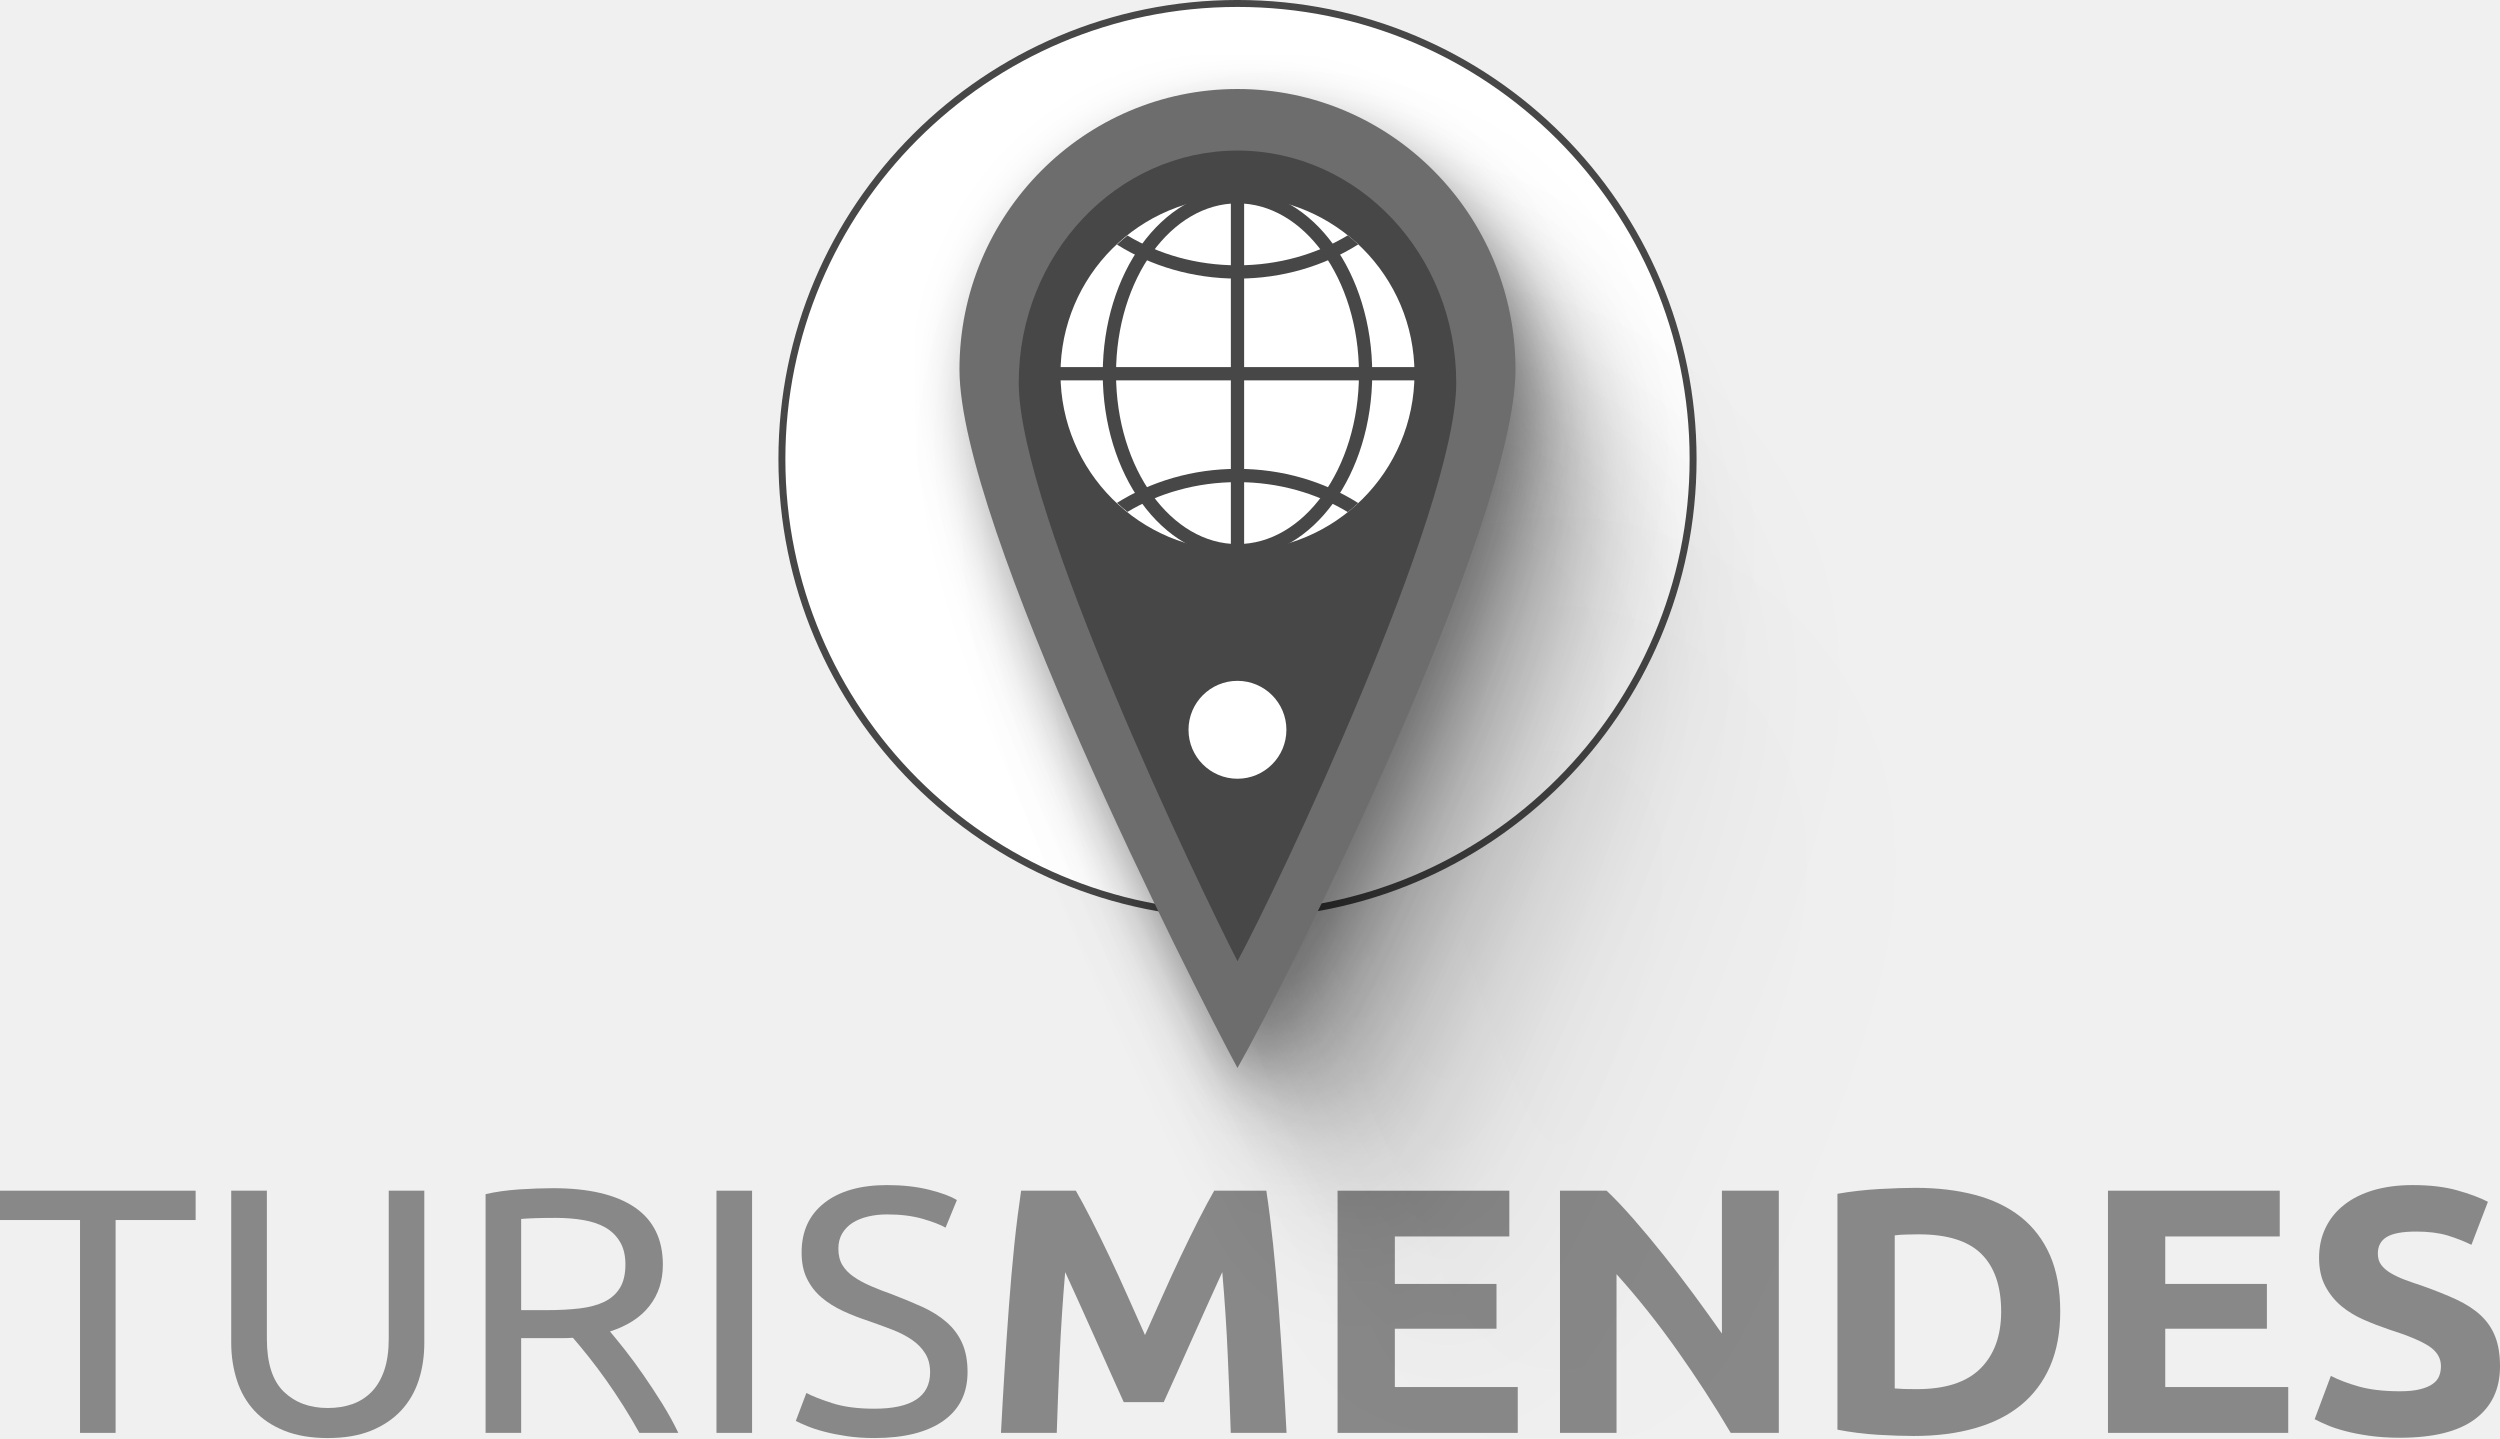
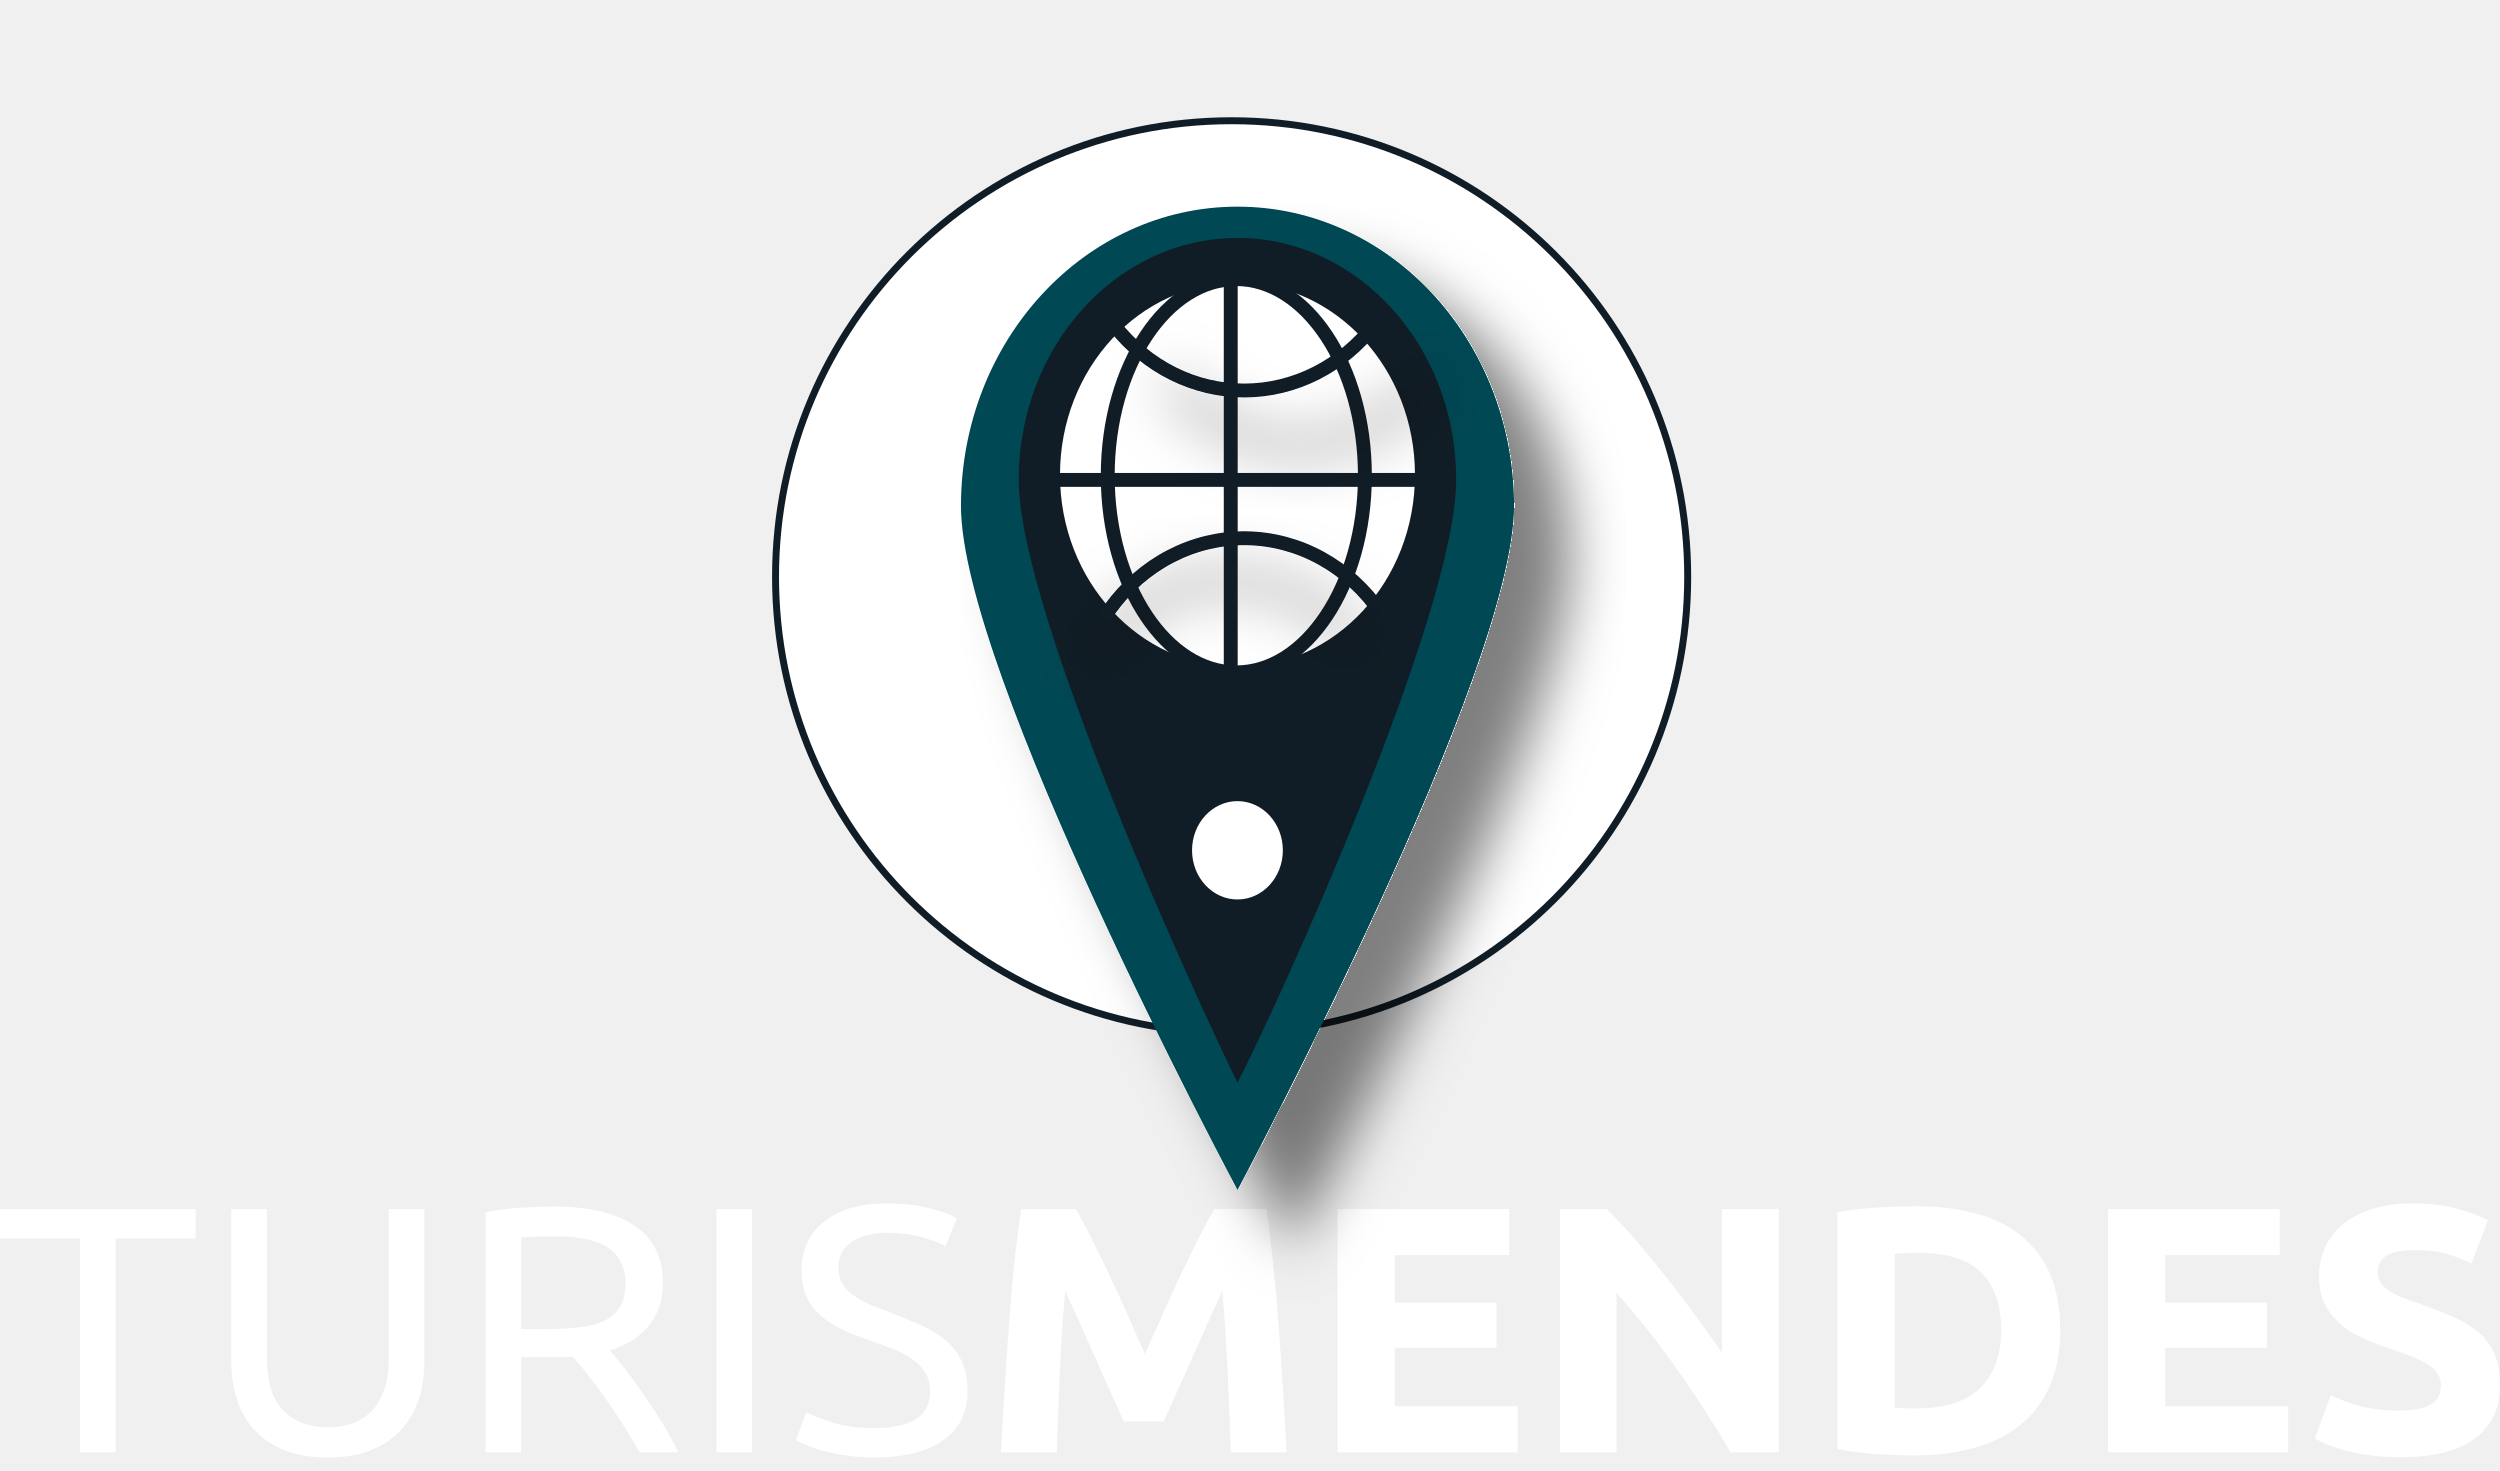
- <svg xmlns="http://www.w3.org/2000/svg" width="226" height="130" viewBox="0 0 226 130" fill="none">
-   <g clip-path="url(#clip0_1299_11507)">
-     <path d="M17.685 107.638V110.29H10.45V129.532H7.234V110.29H0V107.638H17.685Z" fill="#888888" />
-     <path d="M29.634 130C28.13 130 26.822 129.782 25.716 129.34C24.611 128.898 23.7 128.289 22.992 127.521C22.285 126.752 21.759 125.842 21.422 124.792C21.078 123.735 20.902 122.601 20.902 121.378V107.638H24.125V121.032C24.125 123.223 24.631 124.811 25.649 125.804C26.667 126.79 27.995 127.284 29.634 127.284C30.449 127.284 31.198 127.162 31.872 126.925C32.546 126.682 33.126 126.304 33.611 125.804C34.097 125.298 34.474 124.651 34.744 123.857C35.007 123.069 35.142 122.127 35.142 121.032V107.638H38.358V121.378C38.358 122.601 38.19 123.735 37.846 124.792C37.502 125.842 36.969 126.752 36.254 127.521C35.533 128.289 34.623 128.898 33.531 129.34C32.438 129.782 31.137 130 29.634 130Z" fill="#888888" />
-     <path d="M55.143 120.365C55.5 120.788 55.945 121.339 56.491 122.024C57.03 122.71 57.59 123.466 58.163 124.298C58.743 125.131 59.309 126.002 59.876 126.905C60.435 127.815 60.921 128.686 61.319 129.532H57.799C57.354 128.731 56.875 127.917 56.356 127.098C55.837 126.278 55.311 125.49 54.779 124.74C54.246 123.997 53.727 123.293 53.201 122.639C52.682 121.986 52.216 121.422 51.792 120.935C51.508 120.955 51.212 120.967 50.915 120.967C50.618 120.967 50.308 120.967 50.005 120.967H47.112V129.532H43.897V107.951C44.8 107.74 45.818 107.599 46.931 107.522C48.05 107.452 49.075 107.413 50.005 107.413C53.234 107.413 55.695 107.996 57.388 109.149C59.08 110.308 59.923 112.038 59.923 114.331C59.923 115.785 59.518 117.028 58.709 118.059C57.907 119.091 56.714 119.859 55.143 120.365ZM50.268 110.097C48.892 110.097 47.847 110.129 47.112 110.193V118.437H49.405C50.511 118.437 51.508 118.386 52.392 118.283C53.275 118.175 54.023 117.976 54.63 117.681C55.237 117.387 55.709 116.97 56.039 116.432C56.37 115.894 56.538 115.183 56.538 114.299C56.538 113.479 56.37 112.794 56.039 112.249C55.709 111.698 55.264 111.269 54.698 110.949C54.131 110.635 53.471 110.417 52.709 110.289C51.94 110.161 51.131 110.097 50.268 110.097Z" fill="#888888" />
-     <path d="M64.769 107.638H67.988V129.532H64.769V107.638Z" fill="#888888" />
-     <path d="M79.039 127.347C82.403 127.347 84.082 126.252 84.082 124.061C84.082 123.388 83.934 122.812 83.63 122.338C83.334 121.864 82.929 121.454 82.424 121.108C81.911 120.762 81.331 120.461 80.684 120.211C80.03 119.955 79.336 119.705 78.608 119.449C77.765 119.173 76.969 118.866 76.221 118.52C75.466 118.168 74.812 117.758 74.259 117.284C73.706 116.81 73.268 116.246 72.951 115.593C72.627 114.946 72.465 114.151 72.465 113.229C72.465 111.307 73.153 109.815 74.528 108.739C75.897 107.669 77.785 107.131 80.199 107.131C81.594 107.131 82.862 107.272 84.001 107.554C85.141 107.842 85.97 108.149 86.503 108.489L85.478 110.981C85.013 110.712 84.318 110.443 83.401 110.18C82.484 109.917 81.419 109.783 80.199 109.783C79.578 109.783 79.005 109.847 78.473 109.975C77.94 110.097 77.482 110.289 77.077 110.539C76.679 110.795 76.369 111.115 76.133 111.506C75.904 111.897 75.789 112.351 75.789 112.877C75.789 113.466 75.911 113.966 76.153 114.363C76.396 114.766 76.74 115.119 77.178 115.42C77.623 115.727 78.136 116.009 78.722 116.259C79.309 116.515 79.956 116.765 80.664 117.015C81.662 117.399 82.572 117.777 83.401 118.155C84.231 118.533 84.952 118.988 85.559 119.513C86.166 120.038 86.638 120.666 86.968 121.39C87.298 122.12 87.467 122.998 87.467 124.029C87.467 125.951 86.732 127.424 85.262 128.455C83.786 129.486 81.716 129.999 79.039 129.999C78.129 129.999 77.293 129.941 76.531 129.826C75.769 129.711 75.088 129.576 74.495 129.416C73.895 129.262 73.382 129.089 72.951 128.91C72.519 128.731 72.182 128.583 71.939 128.455L72.897 125.925C73.409 126.2 74.185 126.508 75.223 126.841C76.261 127.18 77.535 127.347 79.039 127.347Z" fill="#888888" />
-     <path d="M97.257 107.638C97.655 108.33 98.114 109.188 98.64 110.213C99.159 111.231 99.698 112.339 100.265 113.524C100.838 114.716 101.39 115.933 101.943 117.176C102.503 118.418 103.022 119.591 103.508 120.686C104 119.591 104.526 118.418 105.079 117.176C105.631 115.933 106.191 114.716 106.757 113.524C107.324 112.339 107.863 111.231 108.382 110.213C108.908 109.188 109.367 108.33 109.764 107.638H114.477C114.7 109.092 114.902 110.719 115.091 112.519C115.28 114.319 115.448 116.189 115.59 118.143C115.731 120.09 115.866 122.044 115.987 123.998C116.109 125.958 116.217 127.803 116.304 129.532H111.261C111.194 127.399 111.106 125.087 110.991 122.576C110.884 120.071 110.715 117.547 110.493 114.998C110.095 115.882 109.657 116.862 109.164 117.932C108.679 119.008 108.193 120.084 107.715 121.16C107.236 122.23 106.778 123.261 106.339 124.235C105.888 125.215 105.51 126.054 105.2 126.752H101.586C101.276 126.054 100.898 125.215 100.453 124.235C100.008 123.261 99.55 122.23 99.078 121.16C98.593 120.084 98.114 119.008 97.628 117.932C97.143 116.862 96.691 115.882 96.293 114.998C96.071 117.547 95.909 120.071 95.794 122.576C95.687 125.087 95.599 127.399 95.531 129.532H90.488C90.576 127.803 90.684 125.958 90.805 123.998C90.927 122.044 91.055 120.09 91.203 118.143C91.344 116.189 91.513 114.319 91.695 112.519C91.884 110.719 92.093 109.092 92.309 107.638H97.257Z" fill="#888888" />
-     <path d="M120.916 129.532V107.638H136.443V111.776H126.094V116.067H135.284V120.116H126.094V125.388H137.205V129.532H120.916Z" fill="#888888" />
-     <path d="M156.456 129.532C154.973 127.021 153.368 124.549 151.642 122.108C149.916 119.661 148.083 117.355 146.134 115.184V129.532H141.023V107.638H145.237C145.972 108.33 146.775 109.181 147.665 110.194C148.548 111.206 149.451 112.282 150.368 113.435C151.285 114.581 152.195 115.773 153.106 117.003C154.009 118.233 154.865 119.418 155.661 120.558V107.638H160.805V129.532H156.456Z" fill="#888888" />
-     <path d="M171.284 125.515C171.526 125.534 171.809 125.554 172.126 125.566C172.45 125.573 172.827 125.579 173.272 125.579C175.862 125.579 177.783 124.958 179.03 123.715C180.278 122.472 180.905 120.756 180.905 118.565C180.905 116.272 180.305 114.53 179.111 113.351C177.918 112.172 176.03 111.583 173.441 111.583C173.084 111.583 172.72 111.589 172.342 111.602C171.964 111.609 171.614 111.634 171.284 111.679V125.515ZM186.245 118.565C186.245 120.461 185.934 122.114 185.321 123.523C184.701 124.939 183.817 126.104 182.678 127.033C181.538 127.962 180.15 128.654 178.518 129.115C176.88 129.583 175.046 129.813 173.01 129.813C172.079 129.813 170.994 129.775 169.753 129.704C168.519 129.628 167.299 129.474 166.105 129.243V107.919C167.299 107.708 168.546 107.567 169.841 107.49C171.135 107.419 172.241 107.381 173.171 107.381C175.14 107.381 176.927 107.592 178.531 108.015C180.136 108.438 181.512 109.098 182.664 110.001C183.811 110.91 184.701 112.07 185.321 113.479C185.934 114.888 186.245 116.586 186.245 118.565Z" fill="#888888" />
-     <path d="M190.561 129.532V107.638H206.088V111.776H195.739V116.067H204.928V120.116H195.739V125.388H206.857V129.532H190.561Z" fill="#888888" />
-     <path d="M216.946 125.771C217.674 125.771 218.281 125.714 218.753 125.592C219.231 125.477 219.609 125.323 219.899 125.118C220.189 124.919 220.384 124.682 220.492 124.413C220.607 124.138 220.661 123.83 220.661 123.491C220.661 122.78 220.31 122.184 219.602 121.71C218.894 121.236 217.674 120.724 215.948 120.179C215.199 119.923 214.444 119.635 213.696 119.308C212.941 118.981 212.267 118.571 211.667 118.078C211.073 117.578 210.588 116.983 210.21 116.272C209.833 115.567 209.644 114.709 209.644 113.703C209.644 112.691 209.846 111.781 210.244 110.968C210.642 110.154 211.201 109.469 211.936 108.899C212.664 108.329 213.548 107.893 214.586 107.586C215.631 107.285 216.804 107.131 218.105 107.131C219.656 107.131 220.991 107.285 222.124 107.605C223.25 107.919 224.18 108.265 224.908 108.643L223.418 112.531C222.771 112.217 222.063 111.935 221.274 111.692C220.492 111.455 219.541 111.333 218.436 111.333C217.202 111.333 216.312 111.493 215.766 111.82C215.226 112.146 214.957 112.646 214.957 113.319C214.957 113.722 215.051 114.055 215.253 114.331C215.449 114.606 215.732 114.856 216.096 115.074C216.467 115.298 216.885 115.497 217.357 115.676C217.836 115.855 218.362 116.041 218.935 116.227C220.128 116.65 221.173 117.066 222.056 117.476C222.94 117.886 223.674 118.366 224.261 118.911C224.848 119.462 225.286 120.102 225.569 120.839C225.859 121.576 226.001 122.472 226.001 123.523C226.001 125.566 225.252 127.155 223.749 128.282C222.245 129.41 219.973 129.973 216.946 129.973C215.928 129.973 215.011 129.909 214.188 129.794C213.372 129.679 212.651 129.538 212.017 129.371C211.383 129.205 210.844 129.025 210.392 128.833C209.941 128.641 209.556 128.462 209.246 128.295L210.709 124.381C211.39 124.733 212.24 125.06 213.244 125.342C214.249 125.624 215.483 125.771 216.946 125.771Z" fill="#888888" />
-     <path d="M153.056 41.499C153.056 64.245 134.617 82.686 111.87 82.686C89.122 82.686 70.684 64.245 70.684 41.499C70.684 18.755 89.122 0.313 111.87 0.313C134.617 0.313 153.056 18.755 153.056 41.499Z" fill="white" stroke="#474747" stroke-width="0.628" />
-     <g filter="url(#filter0_ddddd_1299_11507)">
-       <path d="M137 33.399C137 47.401 116.372 88.65 111.868 96.543C107.601 88.65 86.736 47.401 86.736 33.399C86.736 19.397 97.988 8.046 111.868 8.046C125.748 8.046 137 19.397 137 33.399Z" fill="#6D6D6D" />
-     </g>
-     <path d="M131.644 34.606C131.644 46.2 115.413 80.356 111.869 86.891C108.511 80.356 92.094 46.2 92.094 34.606C92.094 23.011 100.947 13.612 111.869 13.612C122.79 13.612 131.644 23.011 131.644 34.606Z" fill="#474747" />
-     <path d="M111.866 70.398C114.31 70.398 116.291 68.417 116.291 65.973C116.291 63.529 114.31 61.548 111.866 61.548C109.423 61.548 107.441 63.529 107.441 65.973C107.441 68.417 109.423 70.398 111.866 70.398Z" fill="white" />
-     <path d="M111.869 49.785C120.706 49.785 127.869 42.622 127.869 33.785C127.869 24.949 120.706 17.785 111.869 17.785C103.033 17.785 95.869 24.949 95.869 33.785C95.869 42.622 103.033 49.785 111.869 49.785Z" fill="white" />
-     <path d="M121.84 21.277C119.01 22.982 115.58 23.984 111.869 23.984C108.17 23.984 104.75 22.988 101.926 21.293C101.598 21.553 101.281 21.825 100.975 22.109C104.055 24.045 107.817 25.186 111.869 25.186C115.933 25.186 119.703 24.039 122.787 22.094C122.482 21.809 122.166 21.537 121.84 21.277Z" fill="#474747" />
-     <path d="M111.869 42.385C107.816 42.385 104.055 43.525 100.975 45.461C101.28 45.745 101.597 46.016 101.924 46.275C104.748 44.58 108.169 43.584 111.869 43.584C115.581 43.584 119.01 44.588 121.84 46.293C122.166 46.033 122.482 45.76 122.787 45.475C119.703 43.53 115.932 42.385 111.869 42.385Z" fill="#474747" />
-     <path d="M111.87 49.785C118.265 49.785 123.45 42.622 123.45 33.785C123.45 24.949 118.265 17.785 111.87 17.785C105.474 17.785 100.289 24.949 100.289 33.785C100.289 42.622 105.474 49.785 111.87 49.785Z" stroke="#474747" stroke-width="1.2" stroke-linecap="square" />
-     <path d="M111.869 17.785V49.785" stroke="#474747" stroke-width="1.2" stroke-linecap="square" />
-     <path d="M95.869 33.785H127.869" stroke="#474747" stroke-width="1.2" stroke-linecap="square" />
+ <svg xmlns="http://www.w3.org/2000/svg" width="136" height="80" viewBox="0 0 136 80" fill="none">
+   <path d="M10.642 65.772V67.375H6.289V79.006H4.353V67.375H0V65.772H10.642Z" fill="white" />
+   <path d="M17.832 79.289C16.927 79.289 16.14 79.157 15.475 78.89C14.81 78.623 14.262 78.255 13.836 77.791C13.41 77.326 13.093 76.776 12.89 76.141C12.684 75.502 12.578 74.817 12.578 74.078V65.772H14.518V73.868C14.518 75.193 14.822 76.153 15.434 76.753C16.047 77.349 16.846 77.647 17.832 77.647C18.323 77.647 18.774 77.574 19.179 77.431C19.585 77.283 19.934 77.055 20.226 76.753C20.518 76.447 20.745 76.056 20.908 75.576C21.066 75.1 21.147 74.531 21.147 73.868V65.772H23.082V74.078C23.082 74.817 22.981 75.502 22.774 76.141C22.567 76.776 22.247 77.326 21.817 77.791C21.382 78.255 20.835 78.623 20.177 78.89C19.52 79.157 18.737 79.289 17.832 79.289Z" fill="white" />
+   <path d="M33.185 73.466C33.401 73.721 33.668 74.054 33.997 74.468C34.322 74.883 34.658 75.34 35.003 75.843C35.352 76.346 35.693 76.873 36.034 77.419C36.37 77.969 36.663 78.495 36.902 79.006H34.784C34.516 78.522 34.228 78.031 33.916 77.535C33.603 77.039 33.287 76.563 32.966 76.11C32.646 75.661 32.334 75.235 32.017 74.84C31.705 74.445 31.425 74.104 31.169 73.81C30.999 73.822 30.82 73.829 30.642 73.829C30.463 73.829 30.276 73.829 30.094 73.829H28.353V79.006H26.418V65.962C26.962 65.834 27.574 65.749 28.244 65.703C28.917 65.66 29.534 65.637 30.094 65.637C32.037 65.637 33.518 65.989 34.537 66.686C35.555 67.387 36.062 68.432 36.062 69.818C36.062 70.697 35.819 71.448 35.332 72.072C34.849 72.695 34.131 73.16 33.185 73.466ZM30.252 67.259C29.424 67.259 28.796 67.278 28.353 67.317V72.3H29.733C30.398 72.3 30.999 72.269 31.53 72.207C32.062 72.141 32.512 72.021 32.877 71.843C33.242 71.665 33.526 71.413 33.725 71.088C33.924 70.763 34.025 70.333 34.025 69.799C34.025 69.303 33.924 68.889 33.725 68.56C33.526 68.227 33.258 67.968 32.918 67.774C32.577 67.584 32.179 67.453 31.721 67.375C31.258 67.298 30.771 67.259 30.252 67.259Z" fill="white" />
+   <path d="M38.977 65.772H40.913V79.006H38.977V65.772Z" fill="white" />
+   <path d="M47.561 77.685C49.586 77.685 50.596 77.023 50.596 75.699C50.596 75.293 50.507 74.944 50.324 74.658C50.146 74.371 49.902 74.123 49.598 73.914C49.29 73.705 48.941 73.523 48.551 73.372C48.158 73.217 47.74 73.066 47.302 72.911C46.795 72.745 46.316 72.559 45.865 72.35C45.411 72.137 45.017 71.889 44.685 71.603C44.352 71.316 44.088 70.975 43.898 70.581C43.703 70.189 43.605 69.709 43.605 69.152C43.605 67.99 44.019 67.088 44.847 66.438C45.671 65.791 46.807 65.466 48.259 65.466C49.099 65.466 49.862 65.551 50.547 65.721C51.233 65.896 51.732 66.081 52.053 66.287L51.436 67.793C51.156 67.63 50.738 67.468 50.186 67.309C49.635 67.15 48.994 67.069 48.259 67.069C47.886 67.069 47.541 67.108 47.221 67.185C46.9 67.258 46.624 67.375 46.381 67.526C46.141 67.68 45.955 67.874 45.813 68.11C45.675 68.347 45.606 68.621 45.606 68.939C45.606 69.295 45.679 69.597 45.825 69.837C45.971 70.081 46.178 70.294 46.442 70.476C46.709 70.662 47.018 70.832 47.371 70.983C47.724 71.138 48.113 71.289 48.539 71.44C49.14 71.672 49.687 71.901 50.186 72.129C50.685 72.358 51.12 72.633 51.485 72.95C51.85 73.268 52.134 73.647 52.333 74.085C52.532 74.526 52.633 75.056 52.633 75.68C52.633 76.841 52.191 77.732 51.306 78.355C50.418 78.978 49.172 79.288 47.561 79.288C47.014 79.288 46.511 79.253 46.052 79.184C45.594 79.114 45.184 79.033 44.827 78.936C44.466 78.843 44.157 78.739 43.898 78.63C43.638 78.522 43.435 78.433 43.289 78.355L43.865 76.826C44.173 76.992 44.64 77.178 45.265 77.379C45.89 77.585 46.657 77.685 47.561 77.685Z" fill="white" />
+   <path d="M58.527 65.772C58.766 66.191 59.042 66.709 59.358 67.329C59.671 67.945 59.995 68.614 60.336 69.331C60.681 70.051 61.014 70.787 61.346 71.538C61.683 72.289 61.996 72.997 62.288 73.659C62.584 72.997 62.9 72.289 63.233 71.538C63.566 70.787 63.903 70.051 64.243 69.331C64.584 68.614 64.909 67.945 65.221 67.329C65.538 66.709 65.814 66.191 66.053 65.772H68.889C69.023 66.651 69.144 67.635 69.258 68.723C69.372 69.811 69.473 70.941 69.558 72.122C69.644 73.299 69.725 74.48 69.798 75.661C69.871 76.846 69.936 77.961 69.989 79.006H66.954C66.913 77.717 66.86 76.319 66.791 74.802C66.726 73.288 66.625 71.762 66.491 70.221C66.252 70.755 65.988 71.348 65.692 71.995C65.4 72.645 65.108 73.295 64.82 73.946C64.531 74.593 64.255 75.216 63.992 75.804C63.72 76.397 63.493 76.904 63.306 77.326H61.131C60.945 76.904 60.718 76.397 60.45 75.804C60.182 75.216 59.906 74.593 59.622 73.946C59.33 73.295 59.042 72.645 58.75 71.995C58.458 71.348 58.186 70.755 57.946 70.221C57.812 71.762 57.715 73.288 57.646 74.802C57.581 76.319 57.529 77.717 57.488 79.006H54.453C54.506 77.961 54.571 76.846 54.644 75.661C54.717 74.48 54.794 73.299 54.883 72.122C54.968 70.941 55.07 69.811 55.179 68.723C55.293 67.635 55.419 66.651 55.549 65.772H58.527Z" fill="white" />
+   <path d="M72.762 79.006V65.772H82.106V68.274H75.878V70.868H81.408V73.315H75.878V76.501H82.564V79.006H72.762Z" fill="white" />
+   <path d="M94.15 79.006C93.258 77.489 92.292 75.994 91.254 74.519C90.215 73.04 89.111 71.646 87.939 70.334V79.006H84.863V65.772H87.399C87.841 66.191 88.324 66.706 88.86 67.317C89.391 67.929 89.935 68.579 90.487 69.276C91.038 69.969 91.586 70.69 92.134 71.433C92.678 72.177 93.193 72.893 93.672 73.582V65.772H96.767V79.006H94.15Z" fill="white" />
+   <path d="M103.073 76.578C103.219 76.59 103.389 76.602 103.58 76.609C103.775 76.613 104.002 76.617 104.27 76.617C105.828 76.617 106.984 76.242 107.735 75.49C108.485 74.739 108.863 73.702 108.863 72.377C108.863 70.991 108.502 69.938 107.784 69.226C107.065 68.513 105.929 68.157 104.371 68.157C104.156 68.157 103.937 68.161 103.71 68.169C103.483 68.173 103.272 68.188 103.073 68.215V76.578ZM112.076 72.377C112.076 73.523 111.89 74.522 111.52 75.374C111.147 76.23 110.616 76.935 109.93 77.496C109.244 78.057 108.408 78.476 107.426 78.754C106.441 79.037 105.337 79.176 104.112 79.176C103.552 79.176 102.899 79.153 102.152 79.111C101.41 79.064 100.675 78.971 99.957 78.832V65.942C100.675 65.815 101.426 65.73 102.205 65.683C102.984 65.64 103.649 65.617 104.209 65.617C105.394 65.617 106.469 65.745 107.435 66.001C108.4 66.256 109.228 66.655 109.922 67.201C110.611 67.751 111.147 68.451 111.52 69.303C111.89 70.155 112.076 71.181 112.076 72.377Z" fill="white" />
+   <path d="M114.672 79.006V65.772H124.016V68.274H117.788V70.868H123.318V73.315H117.788V76.501H124.478V79.006H114.672Z" fill="white" />
+   <path d="M130.551 76.733C130.99 76.733 131.355 76.698 131.639 76.624C131.927 76.555 132.154 76.462 132.328 76.338C132.503 76.218 132.621 76.075 132.686 75.912C132.754 75.746 132.787 75.56 132.787 75.355C132.787 74.925 132.576 74.565 132.15 74.278C131.724 73.992 130.99 73.682 129.951 73.353C129.501 73.198 129.046 73.024 128.596 72.826C128.141 72.629 127.736 72.381 127.375 72.083C127.017 71.781 126.725 71.421 126.498 70.991C126.271 70.565 126.157 70.046 126.157 69.438C126.157 68.827 126.279 68.277 126.518 67.785C126.758 67.293 127.095 66.879 127.537 66.534C127.975 66.19 128.507 65.927 129.131 65.741C129.76 65.559 130.466 65.466 131.249 65.466C132.182 65.466 132.986 65.559 133.667 65.752C134.345 65.942 134.905 66.151 135.343 66.38L134.446 68.73C134.057 68.54 133.631 68.37 133.156 68.223C132.686 68.079 132.113 68.006 131.448 68.006C130.706 68.006 130.17 68.103 129.841 68.3C129.517 68.498 129.354 68.799 129.354 69.206C129.354 69.45 129.411 69.651 129.533 69.818C129.651 69.984 129.821 70.135 130.04 70.267C130.263 70.402 130.515 70.522 130.799 70.631C131.087 70.739 131.403 70.852 131.748 70.964C132.466 71.219 133.095 71.471 133.627 71.719C134.158 71.967 134.601 72.257 134.954 72.586C135.307 72.919 135.57 73.306 135.741 73.751C135.915 74.197 136 74.739 136 75.374C136 76.609 135.55 77.569 134.645 78.251C133.74 78.932 132.373 79.273 130.551 79.273C129.939 79.273 129.387 79.234 128.892 79.164C128.401 79.095 127.967 79.01 127.586 78.909C127.204 78.808 126.88 78.7 126.608 78.584C126.336 78.468 126.105 78.359 125.918 78.258L126.798 75.893C127.208 76.106 127.719 76.303 128.324 76.474C128.928 76.644 129.671 76.733 130.551 76.733Z" fill="white" />
+   <path d="M91.811 31.379C91.811 45.082 80.703 56.19 67 56.19C53.297 56.19 42.189 45.082 42.189 31.379C42.189 17.676 53.297 6.568 67 6.568C80.703 6.568 91.811 17.676 91.811 31.379Z" fill="white" stroke="#111D26" stroke-width="0.378" />
+   <g filter="url(#filter0_d_657_1082)">
+     <path d="M82.364 27.533C82.364 36.531 67.77 63.884 67.321 64.735C66.872 63.884 52.277 36.531 52.277 27.533C52.277 18.536 59.013 11.242 67.321 11.242C75.629 11.242 82.364 18.536 82.364 27.533Z" fill="#004854" />
  </g>
+   <path d="M79.218 26.11C79.218 33.381 69.451 54.801 67.318 58.9C65.297 54.801 55.418 33.381 55.418 26.11C55.418 18.839 60.746 12.944 67.318 12.944C73.89 12.944 79.218 18.839 79.218 26.11Z" fill="#111D26" />
+   <ellipse cx="67.317" cy="46.256" rx="2.47" ry="2.675" fill="white" />
+   <ellipse cx="67.319" cy="25.831" rx="9.655" ry="10.455" fill="white" />
+   <path d="M74.25 25.88C74.25 28.875 73.442 31.568 72.154 33.502C70.865 35.439 69.126 36.577 67.255 36.577C65.385 36.577 63.646 35.439 62.357 33.502C61.069 31.568 60.261 28.875 60.261 25.88C60.261 22.886 61.069 20.193 62.357 18.259C63.646 16.322 65.385 15.183 67.255 15.183C69.126 15.183 70.865 16.322 72.154 18.259C73.442 20.193 74.25 22.886 74.25 25.88Z" fill="white" stroke="#111D26" stroke-width="0.756" />
+   <g filter="url(#filter1_d_657_1082)">
+     <path d="M74.775 17.656C73.907 18.776 72.826 19.676 71.608 20.295C70.389 20.914 69.063 21.237 67.721 21.244C66.378 21.251 65.049 20.941 63.826 20.334C62.603 19.728 61.514 18.838 60.636 17.727" stroke="#111D26" stroke-width="0.756" />
+   </g>
+   <g filter="url(#filter2_d_657_1082)">
+     <path d="M60.067 33.596C60.883 32.323 61.958 31.274 63.205 30.529C64.452 29.783 65.838 29.36 67.258 29.29C68.677 29.22 70.093 29.505 71.396 30.124C72.7 30.744 73.857 31.682 74.775 32.868" stroke="#111D26" stroke-width="0.756" />
+   </g>
+   <line x1="66.952" y1="15.209" x2="66.952" y2="36.363" stroke="#111D26" stroke-width="0.756" />
+   <line x1="57.652" y1="26.107" x2="77.186" y2="26.107" stroke="#111D26" stroke-width="0.756" />
  <defs>
-     <filter id="filter0_ddddd_1299_11507" x="82.736" y="5.046" width="98.264" height="150.497" filterUnits="userSpaceOnUse" color-interpolation-filters="sRGB">
+     <filter id="filter0_d_657_1082" x="52.277" y="11.242" width="36.13" height="59.538" filterUnits="userSpaceOnUse" color-interpolation-filters="sRGB">
      <feFlood flood-opacity="0" result="BackgroundImageFix" />
      <feColorMatrix in="SourceAlpha" type="matrix" values="0 0 0 0 0 0 0 0 0 0 0 0 0 0 0 0 0 0 127 0" result="hardAlpha" />
-       <feOffset dx="1" dy="2" />
-       <feGaussianBlur stdDeviation="2.5" />
-       <feColorMatrix type="matrix" values="0 0 0 0 0 0 0 0 0 0 0 0 0 0 0 0 0 0 0.29 0" />
-       <feBlend mode="normal" in2="BackgroundImageFix" result="effect1_dropShadow_1299_11507" />
+       <feOffset dx="3.022" dy="3.022" />
+       <feGaussianBlur stdDeviation="1.511" />
+       <feComposite in2="hardAlpha" operator="out" />
+       <feColorMatrix type="matrix" values="0 0 0 0 0 0 0 0 0 0 0 0 0 0 0 0 0 0 0.5 0" />
+       <feBlend mode="normal" in2="BackgroundImageFix" result="effect1_dropShadow_657_1082" />
+       <feBlend mode="normal" in="SourceGraphic" in2="effect1_dropShadow_657_1082" result="shape" />
+     </filter>
+     <filter id="filter1_d_657_1082" x="60.34" y="17.424" width="20.779" height="10.243" filterUnits="userSpaceOnUse" color-interpolation-filters="sRGB">
+       <feFlood flood-opacity="0" result="BackgroundImageFix" />
      <feColorMatrix in="SourceAlpha" type="matrix" values="0 0 0 0 0 0 0 0 0 0 0 0 0 0 0 0 0 0 127 0" result="hardAlpha" />
-       <feOffset dx="5" dy="7" />
-       <feGaussianBlur stdDeviation="4" />
-       <feColorMatrix type="matrix" values="0 0 0 0 0 0 0 0 0 0 0 0 0 0 0 0 0 0 0.26 0" />
-       <feBlend mode="normal" in2="effect1_dropShadow_1299_11507" result="effect2_dropShadow_1299_11507" />
+       <feOffset dx="3.022" dy="3.022" />
+       <feGaussianBlur stdDeviation="1.511" />
+       <feComposite in2="hardAlpha" operator="out" />
+       <feColorMatrix type="matrix" values="0 0 0 0 0 0 0 0 0 0 0 0 0 0 0 0 0 0 0.5 0" />
+       <feBlend mode="normal" in2="BackgroundImageFix" result="effect1_dropShadow_657_1082" />
+       <feBlend mode="normal" in="SourceGraphic" in2="effect1_dropShadow_657_1082" result="shape" />
+     </filter>
+     <filter id="filter2_d_657_1082" x="55.972" y="28.146" width="21.369" height="10.943" filterUnits="userSpaceOnUse" color-interpolation-filters="sRGB">
+       <feFlood flood-opacity="0" result="BackgroundImageFix" />
      <feColorMatrix in="SourceAlpha" type="matrix" values="0 0 0 0 0 0 0 0 0 0 0 0 0 0 0 0 0 0 127 0" result="hardAlpha" />
-       <feOffset dx="11" dy="16" />
-       <feGaussianBlur stdDeviation="5.5" />
-       <feColorMatrix type="matrix" values="0 0 0 0 0 0 0 0 0 0 0 0 0 0 0 0 0 0 0.15 0" />
-       <feBlend mode="normal" in2="effect2_dropShadow_1299_11507" result="effect3_dropShadow_1299_11507" />
-       <feColorMatrix in="SourceAlpha" type="matrix" values="0 0 0 0 0 0 0 0 0 0 0 0 0 0 0 0 0 0 127 0" result="hardAlpha" />
-       <feOffset dx="19" dy="28" />
-       <feGaussianBlur stdDeviation="7" />
-       <feColorMatrix type="matrix" values="0 0 0 0 0 0 0 0 0 0 0 0 0 0 0 0 0 0 0.04 0" />
-       <feBlend mode="normal" in2="effect3_dropShadow_1299_11507" result="effect4_dropShadow_1299_11507" />
-       <feColorMatrix in="SourceAlpha" type="matrix" values="0 0 0 0 0 0 0 0 0 0 0 0 0 0 0 0 0 0 127 0" result="hardAlpha" />
-       <feOffset dx="29" dy="44" />
-       <feGaussianBlur stdDeviation="7.5" />
-       <feColorMatrix type="matrix" values="0 0 0 0 0 0 0 0 0 0 0 0 0 0 0 0 0 0 0.01 0" />
-       <feBlend mode="normal" in2="effect4_dropShadow_1299_11507" result="effect5_dropShadow_1299_11507" />
-       <feBlend mode="normal" in="SourceGraphic" in2="effect5_dropShadow_1299_11507" result="shape" />
+       <feOffset dx="-0.756" dy="2.267" />
+       <feGaussianBlur stdDeviation="1.511" />
+       <feComposite in2="hardAlpha" operator="out" />
+       <feColorMatrix type="matrix" values="0 0 0 0 0 0 0 0 0 0 0 0 0 0 0 0 0 0 0.5 0" />
+       <feBlend mode="normal" in2="BackgroundImageFix" result="effect1_dropShadow_657_1082" />
+       <feBlend mode="normal" in="SourceGraphic" in2="effect1_dropShadow_657_1082" result="shape" />
    </filter>
-     <clipPath id="clip0_1299_11507">
-       <rect width="226" height="130" fill="white" />
-     </clipPath>
  </defs>
</svg>
